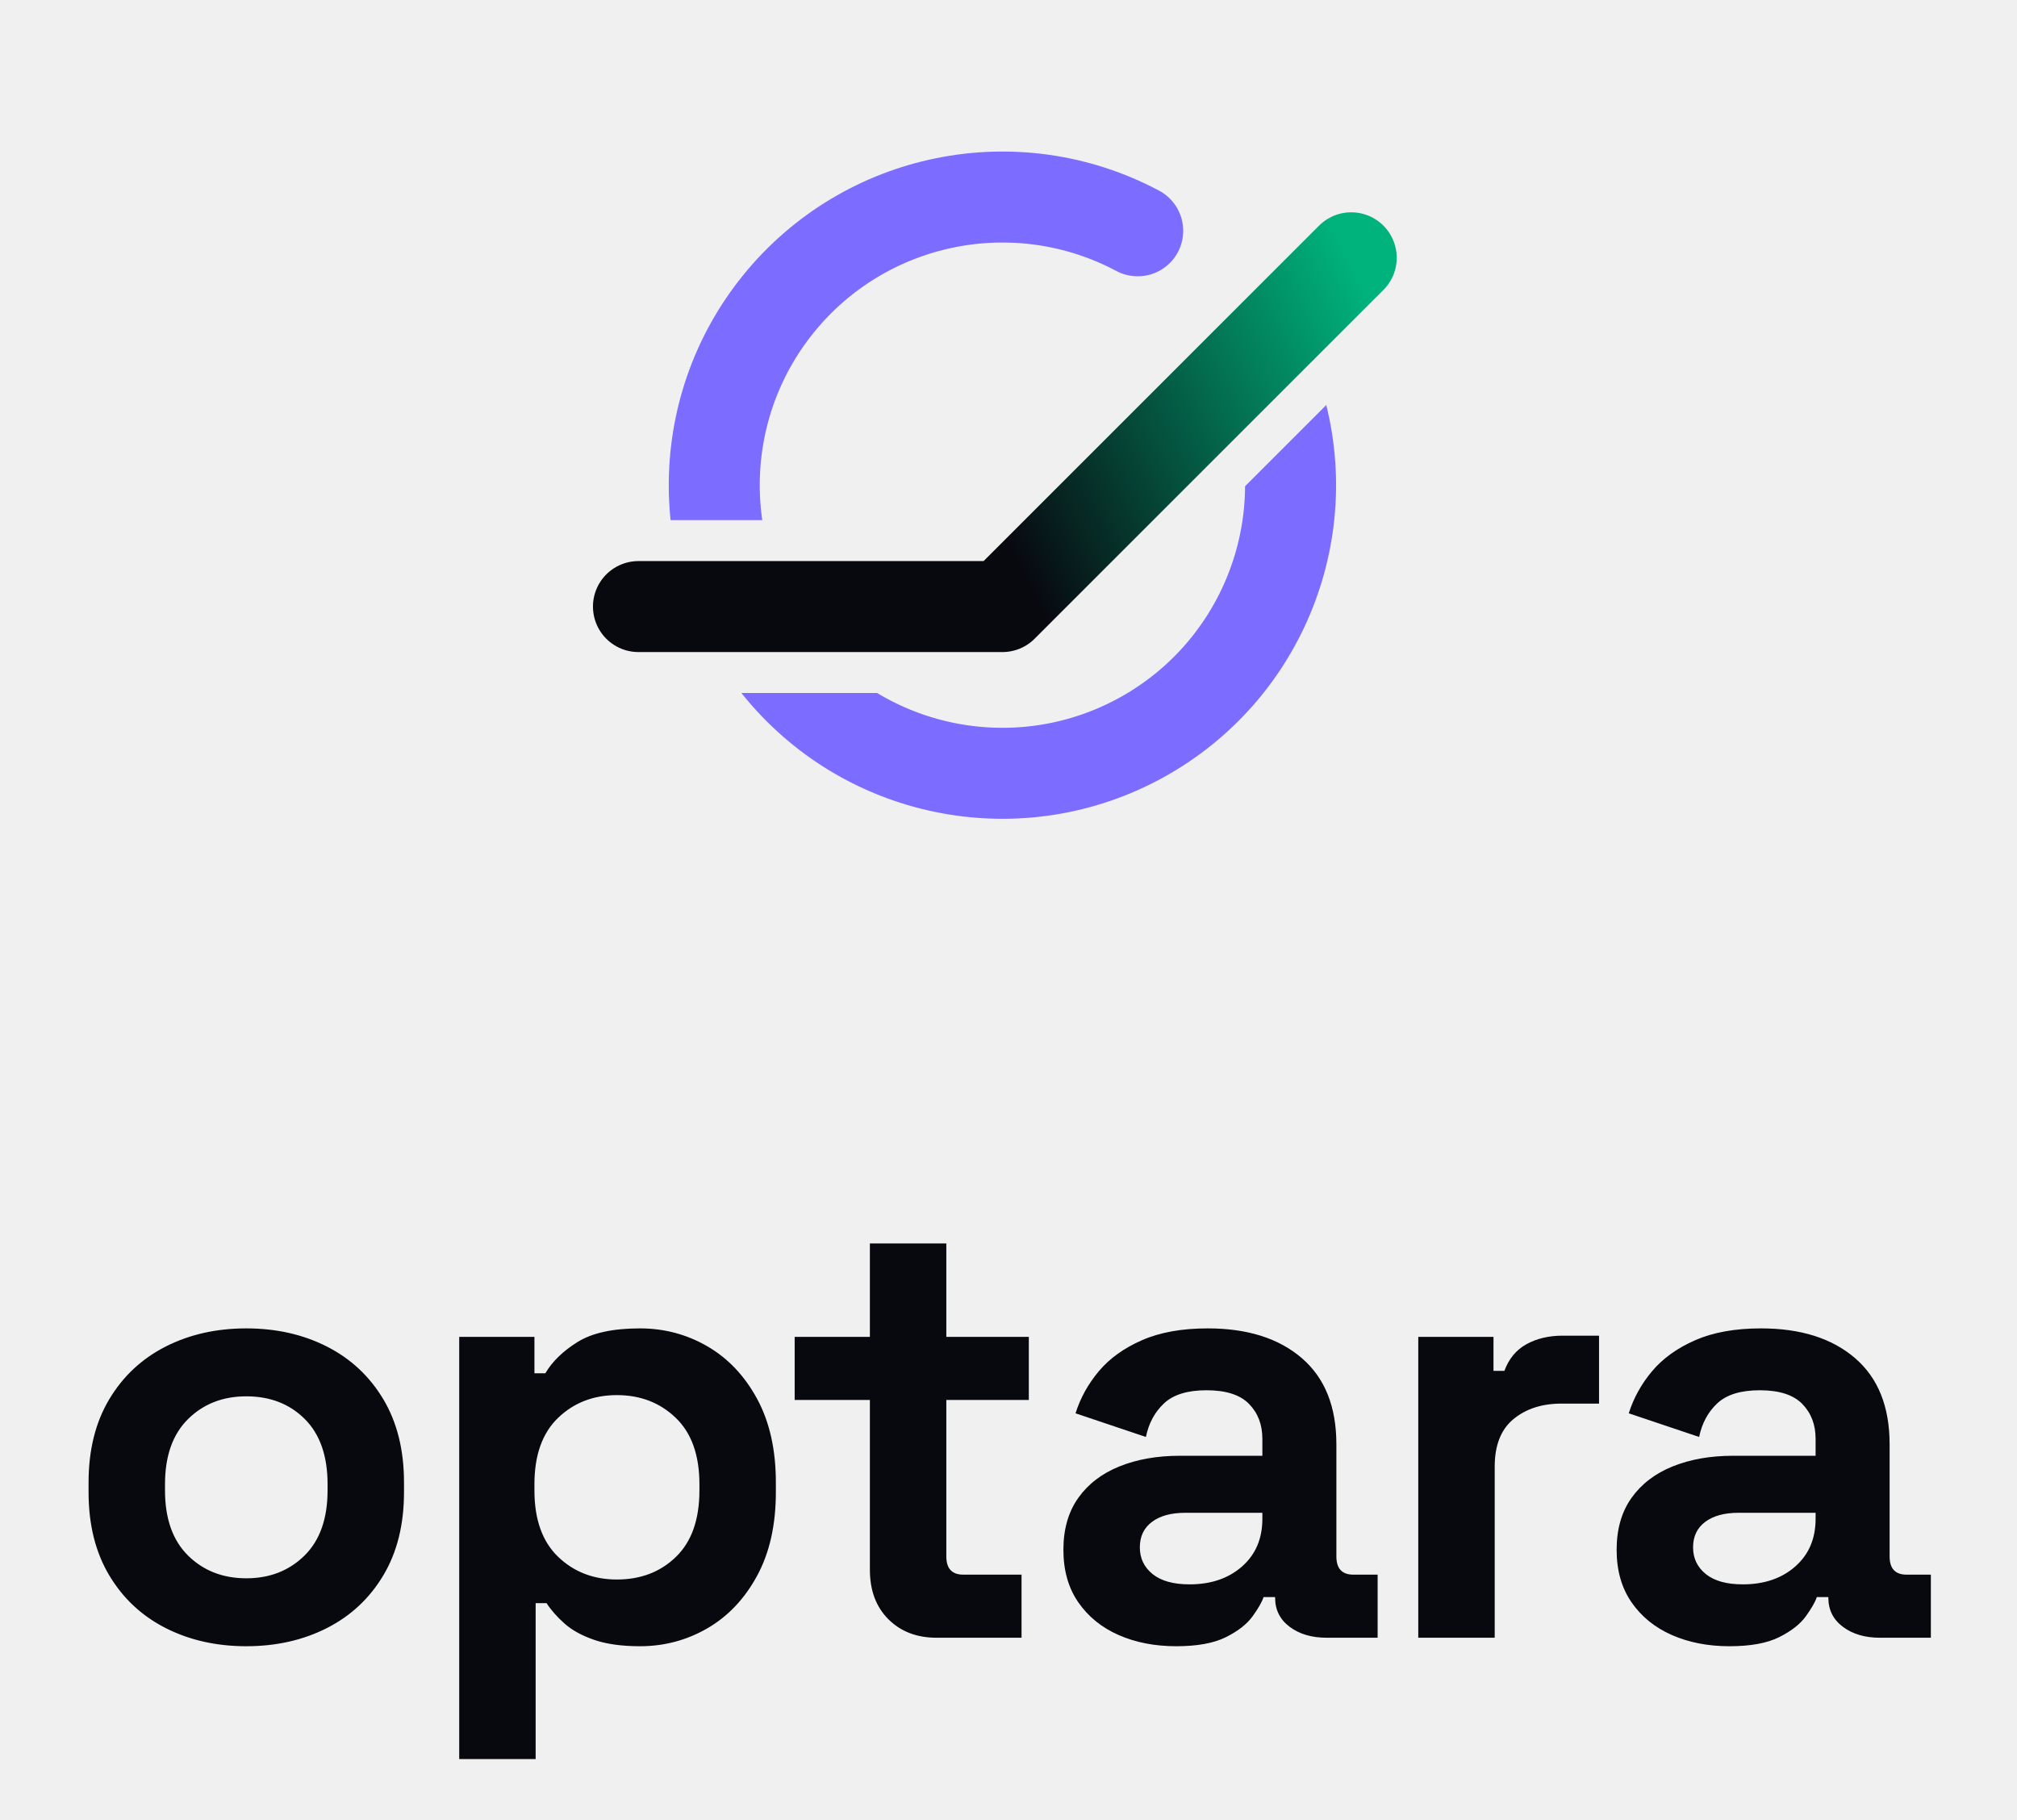
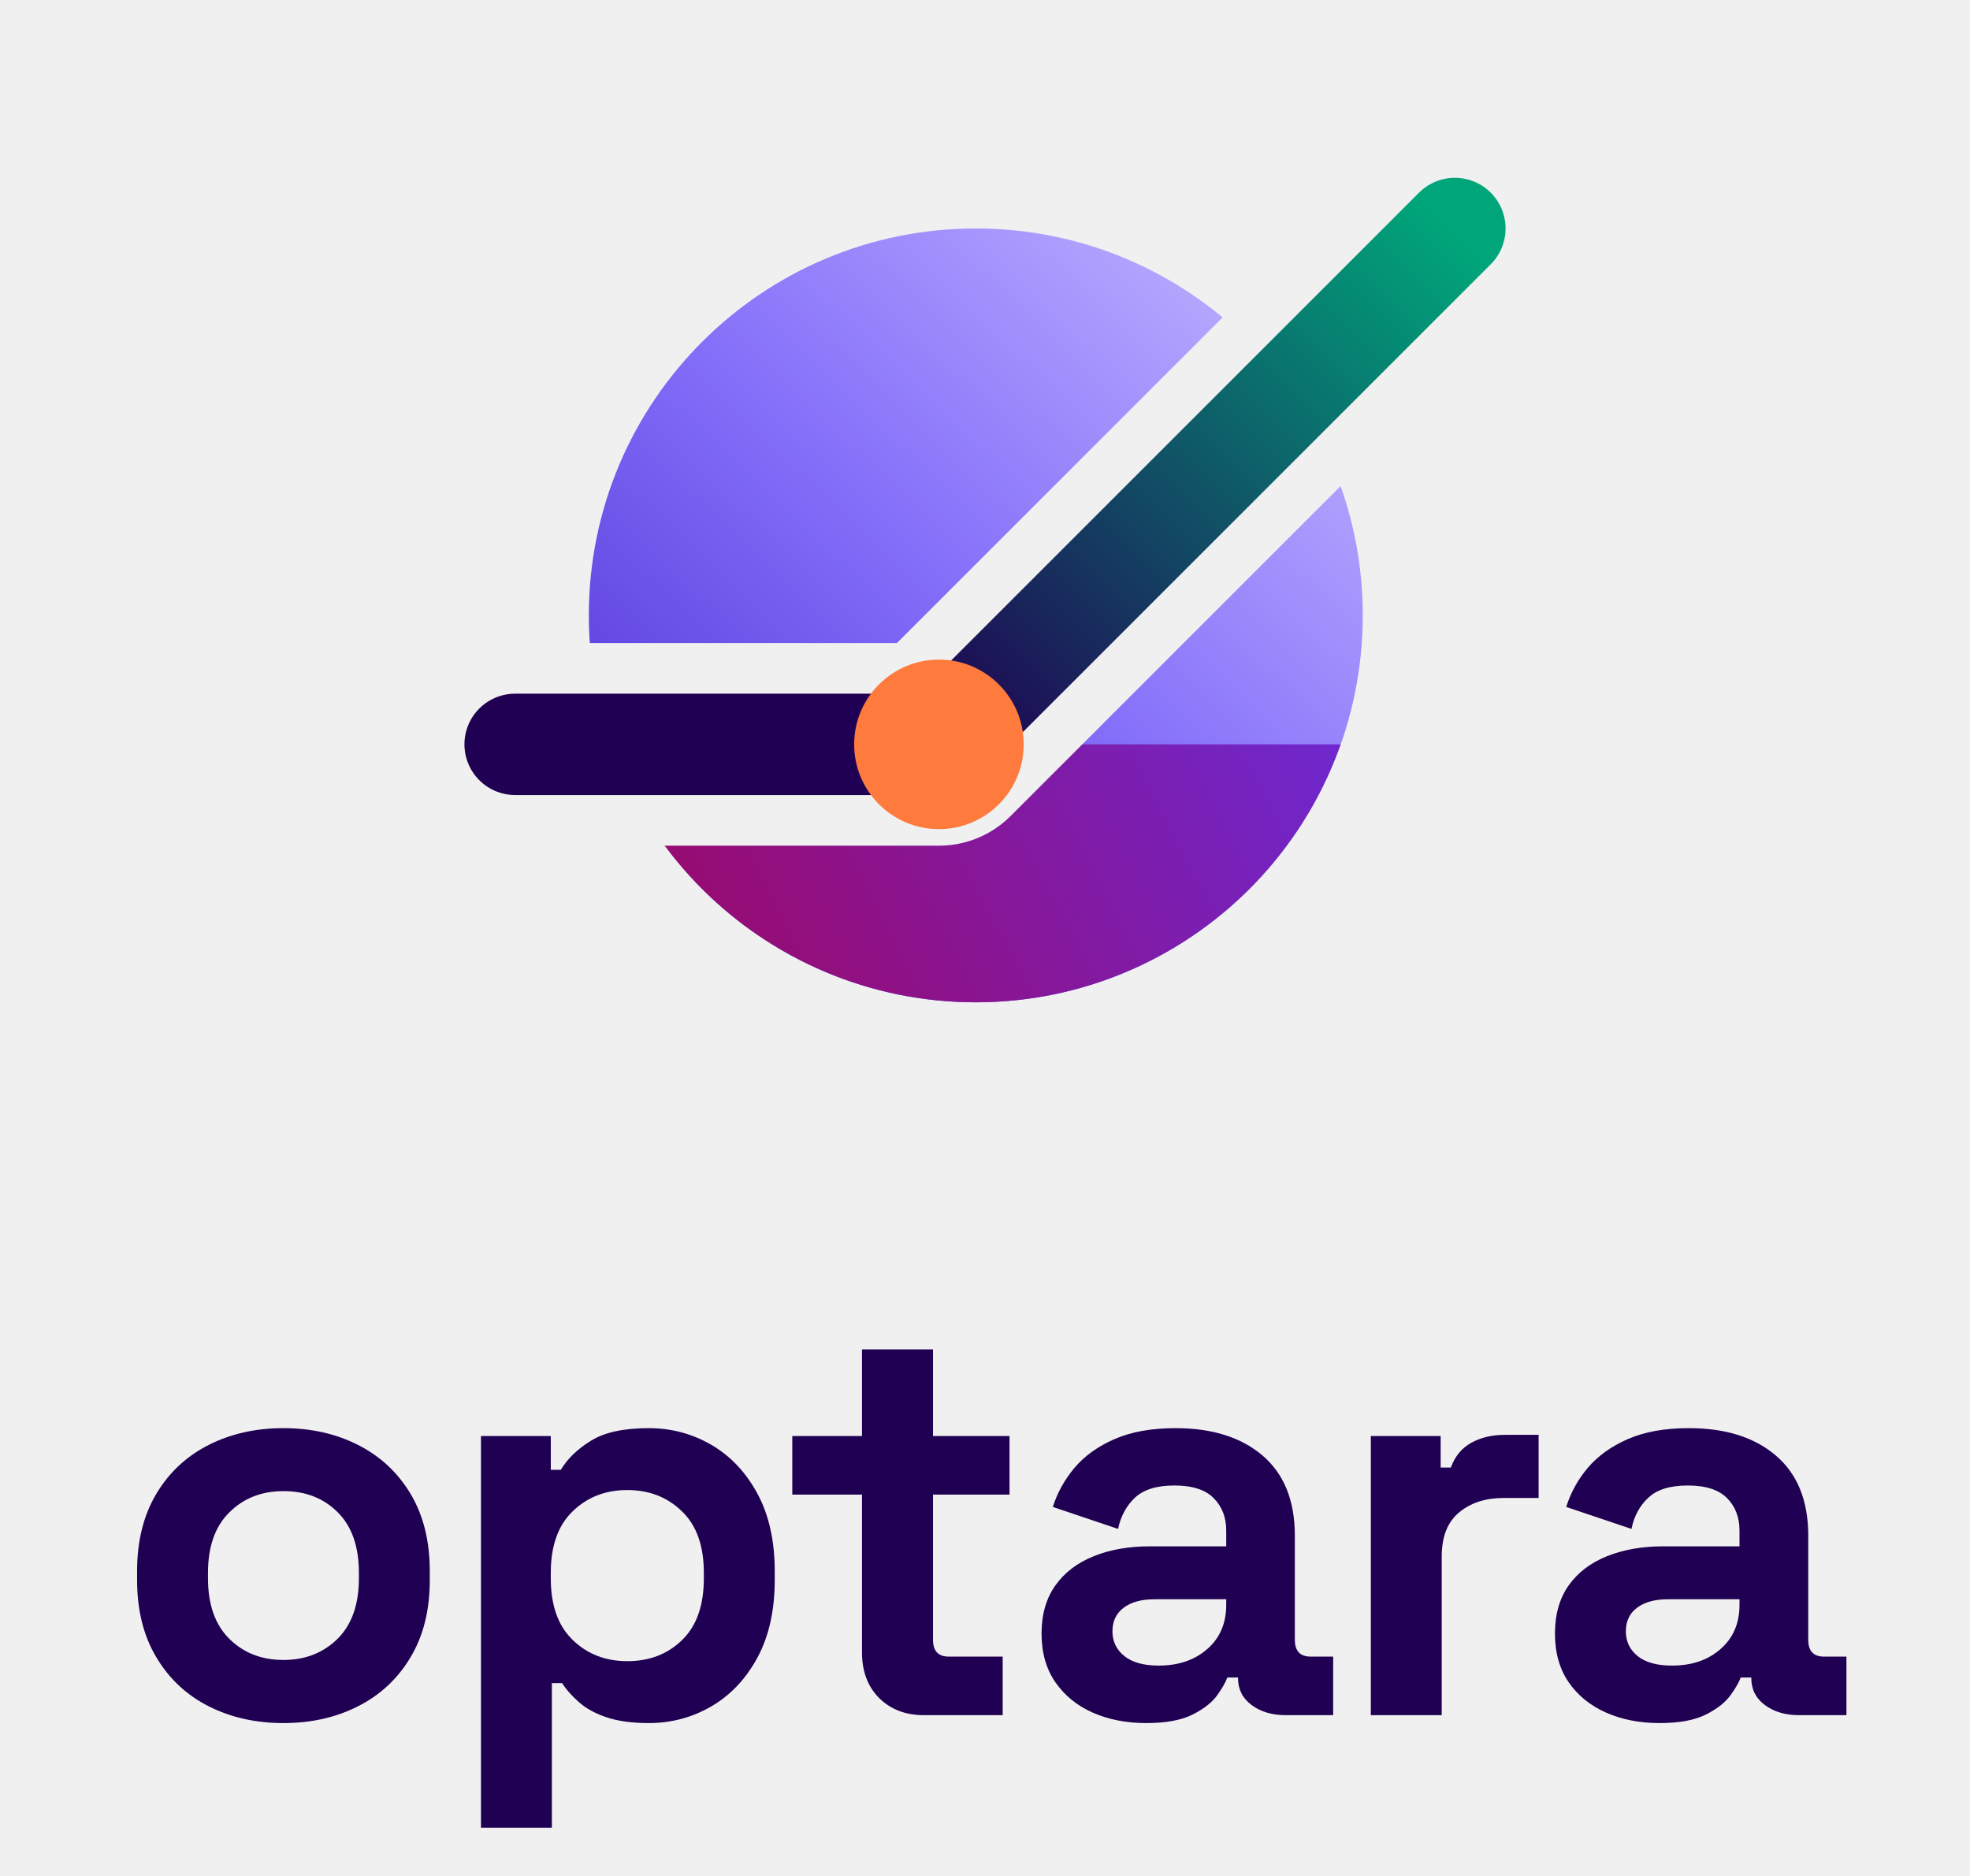
- <svg xmlns="http://www.w3.org/2000/svg" width="133" height="120" viewBox="0 0 133 120">
-   <g transform="translate(34.1 0)">
-     <defs>
-       <mask id="s-m-cut" maskUnits="userSpaceOnUse" x="0" y="0" width="64" height="64">
-         <rect width="64" height="64" fill="#fff" />
-         <path d="M8 40 L32 40 L55 17" fill="none" stroke="#000" stroke-width="11.4" stroke-linecap="round" stroke-linejoin="round" />
-       </mask>
-       <linearGradient id="s-m-ray" x1="8" y1="40" x2="55" y2="17" gradientUnits="userSpaceOnUse">
-         <stop offset="0" stop-color="#08080f" />
-         <stop offset="0.45" stop-color="#08080f" />
-         <stop offset="1" stop-color="#00b37d" />
-       </linearGradient>
-     </defs>
-     <g fill="none" stroke-width="6" stroke-linecap="round" stroke-linejoin="round">
-       <path d="M50.07 26.13 A19 19 0 1 1 40.92 15.22" stroke="#7c6cff" mask="url(#s-m-cut)" />
-       <path d="M8 40 L32 40 L55 17" stroke="url(#s-m-ray)" />
+ <svg xmlns="http://www.w3.org/2000/svg" width="147" height="140" viewBox="0 0 147 140">
+   <g transform="translate(29.5 0) scale(1.375)">
+     <g transform="translate(0.5 -0.6)">
+       <defs>
+         <mask id="st-cut" maskUnits="userSpaceOnUse" x="0" y="0" width="64" height="64">
+           <rect width="64" height="64" fill="#fff" />
+           <path d="M6 41 H29 L57 13" stroke="#000" stroke-width="11" fill="none" stroke-linejoin="round" stroke-linecap="round" />
+         </mask>
+         <linearGradient id="st-call" x1="12" y1="54" x2="50" y2="14" gradientUnits="userSpaceOnUse">
+           <stop offset="0" stop-color="#4a2bd0" />
+           <stop offset="0.5" stop-color="#836ef9" />
+           <stop offset="1" stop-color="#c3b6ff" />
+         </linearGradient>
+         <linearGradient id="st-put" x1="10" y1="56" x2="52" y2="34" gradientUnits="userSpaceOnUse">
+           <stop offset="0" stop-color="#a0055d" />
+           <stop offset="1" stop-color="#6a2bd9" />
+         </linearGradient>
+         <linearGradient id="st-ray" x1="29" y1="41" x2="57" y2="13" gradientUnits="userSpaceOnUse">
+           <stop offset="0" stop-color="#200052" />
+           <stop offset="1" stop-color="#00a67a" />
+         </linearGradient>
+       </defs>
+       <g mask="url(#st-cut)">
+         <circle cx="31" cy="34" r="21" fill="url(#st-call)" />
+         <path d="M11.201 41 H50.799 A21 21 0 0 1 11.201 41Z" fill="url(#st-put)" />
+       </g>
+       <path d="M6 41 H29 L57 13" stroke="url(#st-ray)" stroke-width="5.5" fill="none" stroke-linecap="round" stroke-linejoin="round" />
+       <circle cx="29" cy="41" r="4.6" fill="#ff7a3d" />
    </g>
  </g>
-   <path d="M16.24 108.56L16.24 108.56Q13.28 108.56 10.92 107.36Q8.56 106.16 7.20 103.88Q5.84 101.60 5.84 98.40L5.84 98.40L5.84 97.76Q5.84 94.56 7.20 92.28Q8.56 90 10.92 88.80Q13.28 87.60 16.24 87.60L16.24 87.60Q19.20 87.60 21.56 88.80Q23.92 90 25.28 92.28Q26.64 94.56 26.64 97.76L26.64 97.76L26.64 98.40Q26.64 101.60 25.28 103.88Q23.92 106.16 21.56 107.36Q19.20 108.56 16.24 108.56ZM16.24 104.08L16.24 104.08Q18.56 104.08 20.08 102.58Q21.60 101.08 21.60 98.28L21.60 98.28L21.60 97.88Q21.60 95.08 20.10 93.58Q18.60 92.08 16.24 92.08L16.24 92.08Q13.92 92.08 12.40 93.58Q10.88 95.08 10.88 97.88L10.88 97.88L10.88 98.28Q10.88 101.08 12.40 102.58Q13.92 104.08 16.24 104.08ZM35.32 116L30.28 116L30.28 88.16L35.24 88.16L35.24 90.56L35.96 90.56Q36.64 89.40 38.08 88.50Q39.52 87.60 42.20 87.60L42.20 87.60Q44.60 87.60 46.64 88.78Q48.68 89.96 49.92 92.24Q51.16 94.52 51.16 97.76L51.16 97.76L51.16 98.40Q51.16 101.64 49.92 103.92Q48.68 106.20 46.64 107.38Q44.60 108.56 42.20 108.56L42.20 108.56Q40.40 108.56 39.18 108.14Q37.96 107.72 37.22 107.06Q36.48 106.40 36.04 105.72L36.04 105.72L35.32 105.72L35.32 116ZM40.68 104.16L40.68 104.16Q43.04 104.16 44.58 102.66Q46.12 101.16 46.12 98.28L46.12 98.28L46.12 97.88Q46.12 95 44.56 93.50Q43.00 92 40.68 92L40.68 92Q38.36 92 36.80 93.50Q35.24 95 35.24 97.88L35.24 97.88L35.24 98.28Q35.24 101.16 36.80 102.66Q38.36 104.16 40.68 104.16ZM67.36 108L61.76 108Q59.80 108 58.58 106.78Q57.36 105.56 57.36 103.52L57.36 103.52L57.36 92.32L52.40 92.32L52.40 88.16L57.36 88.16L57.36 82L62.40 82L62.40 88.16L67.84 88.16L67.84 92.32L62.40 92.32L62.40 102.64Q62.40 103.84 63.52 103.84L63.52 103.84L67.36 103.84L67.36 108ZM77.56 108.56L77.56 108.56Q75.44 108.56 73.76 107.82Q72.08 107.08 71.10 105.66Q70.12 104.24 70.12 102.20L70.12 102.20Q70.12 100.16 71.10 98.78Q72.08 97.40 73.82 96.70Q75.56 96 77.80 96L77.80 96L83.24 96L83.24 94.88Q83.24 93.48 82.36 92.58Q81.48 91.68 79.56 91.68L79.56 91.68Q77.68 91.68 76.76 92.54Q75.84 93.40 75.56 94.76L75.56 94.76L70.92 93.20Q71.40 91.68 72.46 90.42Q73.52 89.16 75.30 88.38Q77.08 87.60 79.64 87.60L79.64 87.60Q83.56 87.60 85.84 89.56Q88.12 91.52 88.12 95.24L88.12 95.24L88.12 102.64Q88.12 103.84 89.24 103.84L89.24 103.84L90.84 103.84L90.84 108L87.48 108Q86 108 85.04 107.28Q84.08 106.56 84.08 105.36L84.08 105.36L84.08 105.32L83.32 105.32Q83.16 105.80 82.60 106.58Q82.04 107.36 80.84 107.96Q79.64 108.56 77.56 108.56ZM78.44 104.48L78.44 104.48Q80.56 104.48 81.90 103.30Q83.24 102.12 83.24 100.16L83.24 100.16L83.24 99.76L78.16 99.76Q76.76 99.76 75.96 100.36Q75.16 100.96 75.16 102.04L75.16 102.04Q75.16 103.12 76 103.80Q76.84 104.48 78.44 104.48ZM98.56 108L93.52 108L93.52 88.16L98.48 88.16L98.48 90.40L99.20 90.40Q99.64 89.20 100.66 88.64Q101.68 88.08 103.04 88.08L103.04 88.08L105.44 88.08L105.44 92.56L102.96 92.56Q101.04 92.56 99.80 93.58Q98.56 94.60 98.56 96.72L98.56 96.72L98.56 108ZM114.04 108.56L114.04 108.56Q111.92 108.56 110.24 107.82Q108.56 107.08 107.58 105.66Q106.60 104.24 106.60 102.20L106.60 102.20Q106.60 100.16 107.58 98.78Q108.56 97.40 110.30 96.70Q112.04 96 114.28 96L114.28 96L119.72 96L119.72 94.88Q119.72 93.48 118.84 92.58Q117.96 91.68 116.04 91.68L116.04 91.68Q114.16 91.68 113.24 92.54Q112.32 93.40 112.04 94.76L112.04 94.76L107.40 93.20Q107.88 91.68 108.94 90.42Q110 89.16 111.78 88.38Q113.56 87.60 116.12 87.60L116.12 87.60Q120.04 87.60 122.32 89.56Q124.60 91.52 124.60 95.24L124.60 95.24L124.60 102.64Q124.60 103.84 125.72 103.84L125.72 103.84L127.32 103.84L127.32 108L123.96 108Q122.48 108 121.52 107.28Q120.56 106.56 120.56 105.36L120.56 105.36L120.56 105.32L119.80 105.32Q119.64 105.80 119.08 106.58Q118.52 107.36 117.32 107.96Q116.12 108.56 114.04 108.56ZM114.92 104.48L114.92 104.48Q117.04 104.48 118.38 103.30Q119.72 102.12 119.72 100.16L119.72 100.16L119.72 99.76L114.64 99.76Q113.24 99.76 112.44 100.36Q111.64 100.96 111.64 102.04L111.64 102.04Q111.64 103.12 112.48 103.80Q113.32 104.48 114.92 104.48Z" fill="#08080f" />
+   <path d="M21.15 128.59L21.15 128.59Q18.04 128.59 15.56 127.33Q13.08 126.07 11.66 123.67Q10.23 121.28 10.23 117.92L10.23 117.92L10.23 117.25Q10.23 113.89 11.66 111.49Q13.08 109.10 15.56 107.84Q18.04 106.58 21.15 106.58L21.15 106.58Q24.26 106.58 26.73 107.84Q29.21 109.10 30.64 111.49Q32.07 113.89 32.07 117.25L32.07 117.25L32.07 117.92Q32.07 121.28 30.64 123.67Q29.21 126.07 26.73 127.33Q24.26 128.59 21.15 128.59ZM21.15 123.88L21.15 123.88Q23.58 123.88 25.18 122.31Q26.78 120.73 26.78 117.79L26.78 117.79L26.78 117.37Q26.78 114.43 25.20 112.86Q23.63 111.28 21.15 111.28L21.15 111.28Q18.71 111.28 17.12 112.86Q15.52 114.43 15.52 117.37L15.52 117.37L15.52 117.79Q15.52 120.73 17.12 122.31Q18.71 123.88 21.15 123.88ZM41.18 136.40L35.89 136.40L35.89 107.17L41.10 107.17L41.10 109.69L41.85 109.69Q42.57 108.47 44.08 107.53Q45.59 106.58 48.41 106.58L48.41 106.58Q50.93 106.58 53.07 107.82Q55.21 109.06 56.51 111.45Q57.81 113.85 57.81 117.25L57.81 117.25L57.81 117.92Q57.81 121.32 56.51 123.72Q55.21 126.11 53.07 127.35Q50.93 128.59 48.41 128.59L48.41 128.59Q46.52 128.59 45.23 128.15Q43.95 127.71 43.18 127.01Q42.40 126.32 41.94 125.61L41.94 125.61L41.18 125.61L41.18 136.40ZM46.81 123.97L46.81 123.97Q49.29 123.97 50.90 122.39Q52.52 120.82 52.52 117.79L52.52 117.79L52.52 117.37Q52.52 114.35 50.88 112.78Q49.25 111.20 46.81 111.20L46.81 111.20Q44.37 111.20 42.74 112.78Q41.10 114.35 41.10 117.37L41.10 117.37L41.10 117.79Q41.10 120.82 42.74 122.39Q44.37 123.97 46.81 123.97ZM74.82 128L68.94 128Q66.89 128 65.60 126.72Q64.32 125.44 64.32 123.30L64.32 123.30L64.32 111.54L59.12 111.54L59.12 107.17L64.32 107.17L64.32 100.70L69.62 100.70L69.62 107.17L75.33 107.17L75.33 111.54L69.62 111.54L69.62 122.37Q69.62 123.63 70.79 123.63L70.79 123.63L74.82 123.63L74.82 128ZM85.53 128.59L85.53 128.59Q83.31 128.59 81.54 127.81Q79.78 127.03 78.75 125.54Q77.72 124.05 77.72 121.91L77.72 121.91Q77.72 119.77 78.75 118.32Q79.78 116.87 81.61 116.14Q83.43 115.40 85.79 115.40L85.79 115.40L91.50 115.40L91.50 114.22Q91.50 112.75 90.57 111.81Q89.65 110.86 87.63 110.86L87.63 110.86Q85.66 110.86 84.69 111.77Q83.73 112.67 83.43 114.10L83.43 114.10L78.56 112.46Q79.07 110.86 80.18 109.54Q81.29 108.22 83.16 107.40Q85.03 106.58 87.72 106.58L87.72 106.58Q91.83 106.58 94.23 108.64Q96.62 110.70 96.62 114.60L96.62 114.60L96.62 122.37Q96.62 123.63 97.80 123.63L97.80 123.63L99.48 123.63L99.48 128L95.95 128Q94.40 128 93.39 127.24Q92.38 126.49 92.38 125.23L92.38 125.23L92.38 125.19L91.58 125.19Q91.41 125.69 90.83 126.51Q90.24 127.33 88.98 127.96Q87.72 128.59 85.53 128.59ZM86.46 124.30L86.46 124.30Q88.68 124.30 90.09 123.06Q91.50 121.83 91.50 119.77L91.50 119.77L91.50 119.35L86.16 119.35Q84.69 119.35 83.85 119.98Q83.01 120.61 83.01 121.74L83.01 121.74Q83.01 122.88 83.90 123.59Q84.78 124.30 86.46 124.30ZM107.58 128L102.29 128L102.29 107.17L107.50 107.17L107.50 109.52L108.26 109.52Q108.72 108.26 109.79 107.67Q110.86 107.08 112.29 107.08L112.29 107.08L114.81 107.08L114.81 111.79L112.20 111.79Q110.19 111.79 108.89 112.86Q107.58 113.93 107.58 116.16L107.58 116.16L107.58 128ZM123.84 128.59L123.84 128.59Q121.61 128.59 119.85 127.81Q118.08 127.03 117.05 125.54Q116.03 124.05 116.03 121.91L116.03 121.91Q116.03 119.77 117.05 118.32Q118.08 116.87 119.91 116.14Q121.74 115.40 124.09 115.40L124.09 115.40L129.80 115.40L129.80 114.22Q129.80 112.75 128.88 111.81Q127.95 110.86 125.94 110.86L125.94 110.86Q123.96 110.86 123.00 111.77Q122.03 112.67 121.74 114.10L121.74 114.10L116.87 112.46Q117.37 110.86 118.48 109.54Q119.60 108.22 121.46 107.40Q123.33 106.58 126.02 106.58L126.02 106.58Q130.14 106.58 132.53 108.64Q134.93 110.70 134.93 114.60L134.93 114.60L134.93 122.37Q134.93 123.63 136.10 123.63L136.10 123.63L137.78 123.63L137.78 128L134.25 128Q132.70 128 131.69 127.24Q130.68 126.49 130.68 125.23L130.68 125.23L130.68 125.19L129.89 125.19Q129.72 125.69 129.13 126.51Q128.54 127.33 127.28 127.96Q126.02 128.59 123.84 128.59ZM124.76 124.30L124.76 124.30Q126.99 124.30 128.39 123.06Q129.80 121.83 129.80 119.77L129.80 119.77L129.80 119.35L124.47 119.35Q123.00 119.35 122.16 119.98Q121.32 120.61 121.32 121.74L121.32 121.74Q121.32 122.88 122.20 123.59Q123.08 124.30 124.76 124.30Z" fill="#200052" />
</svg>
